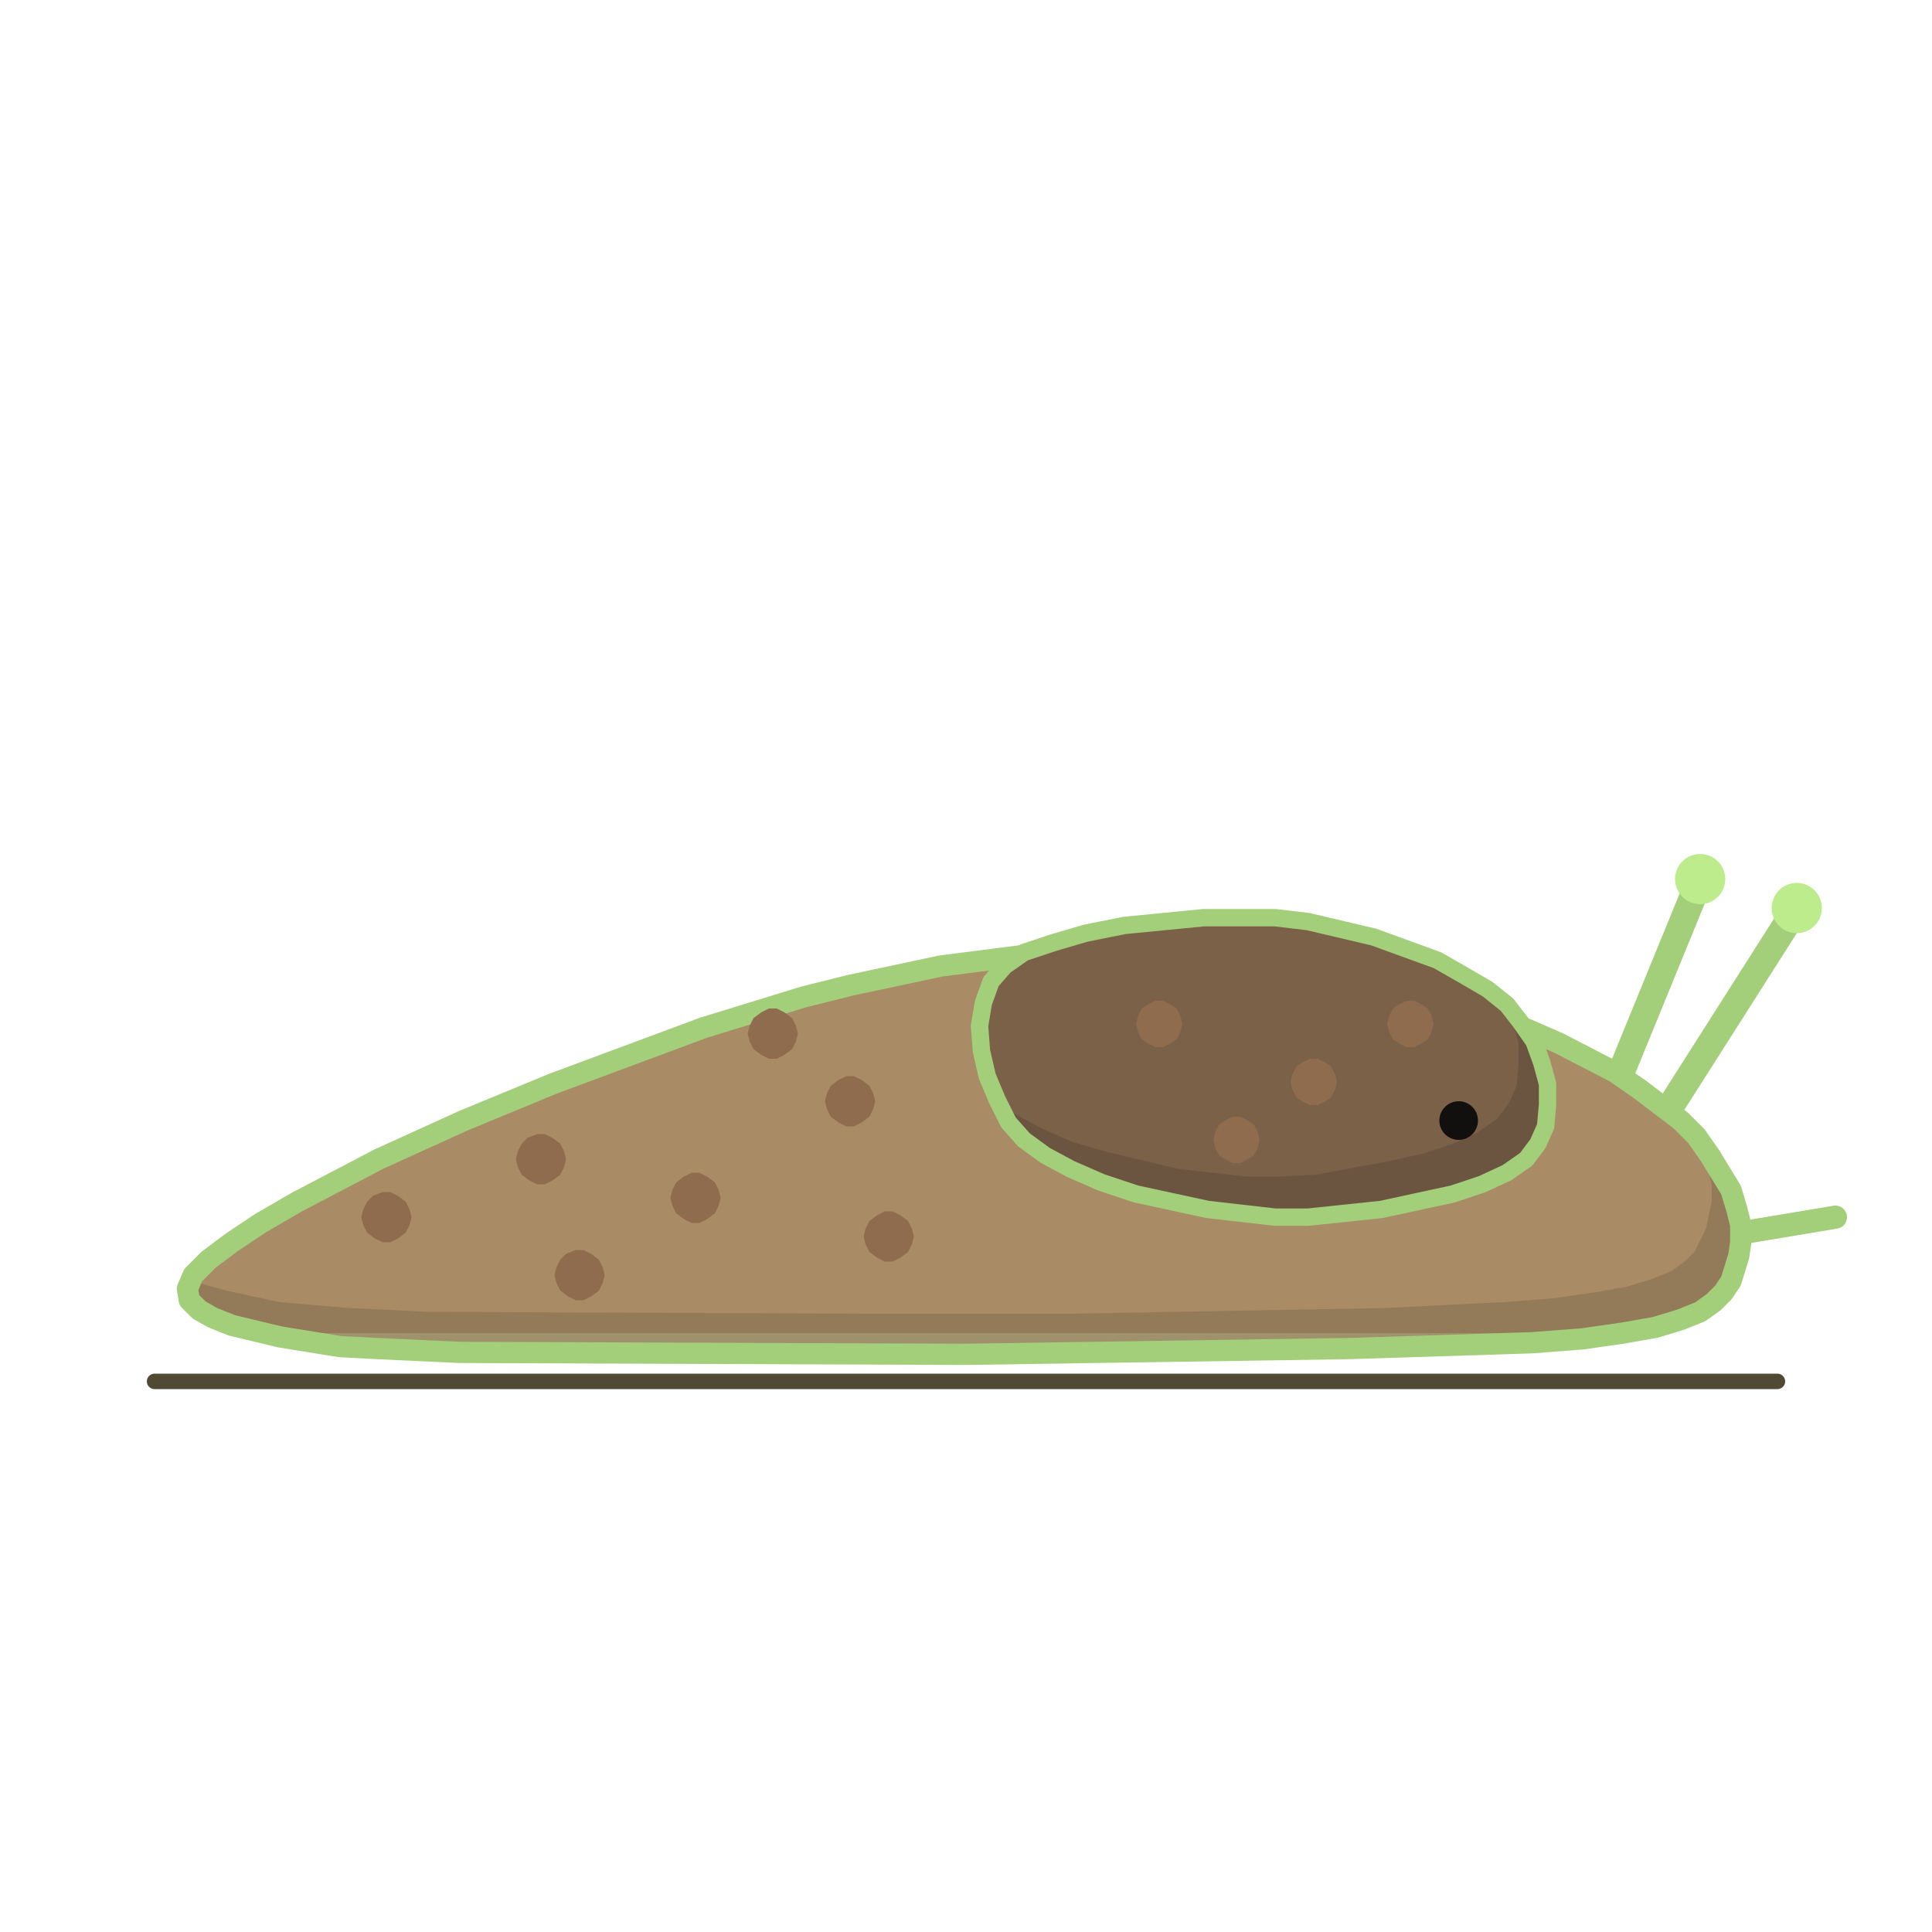
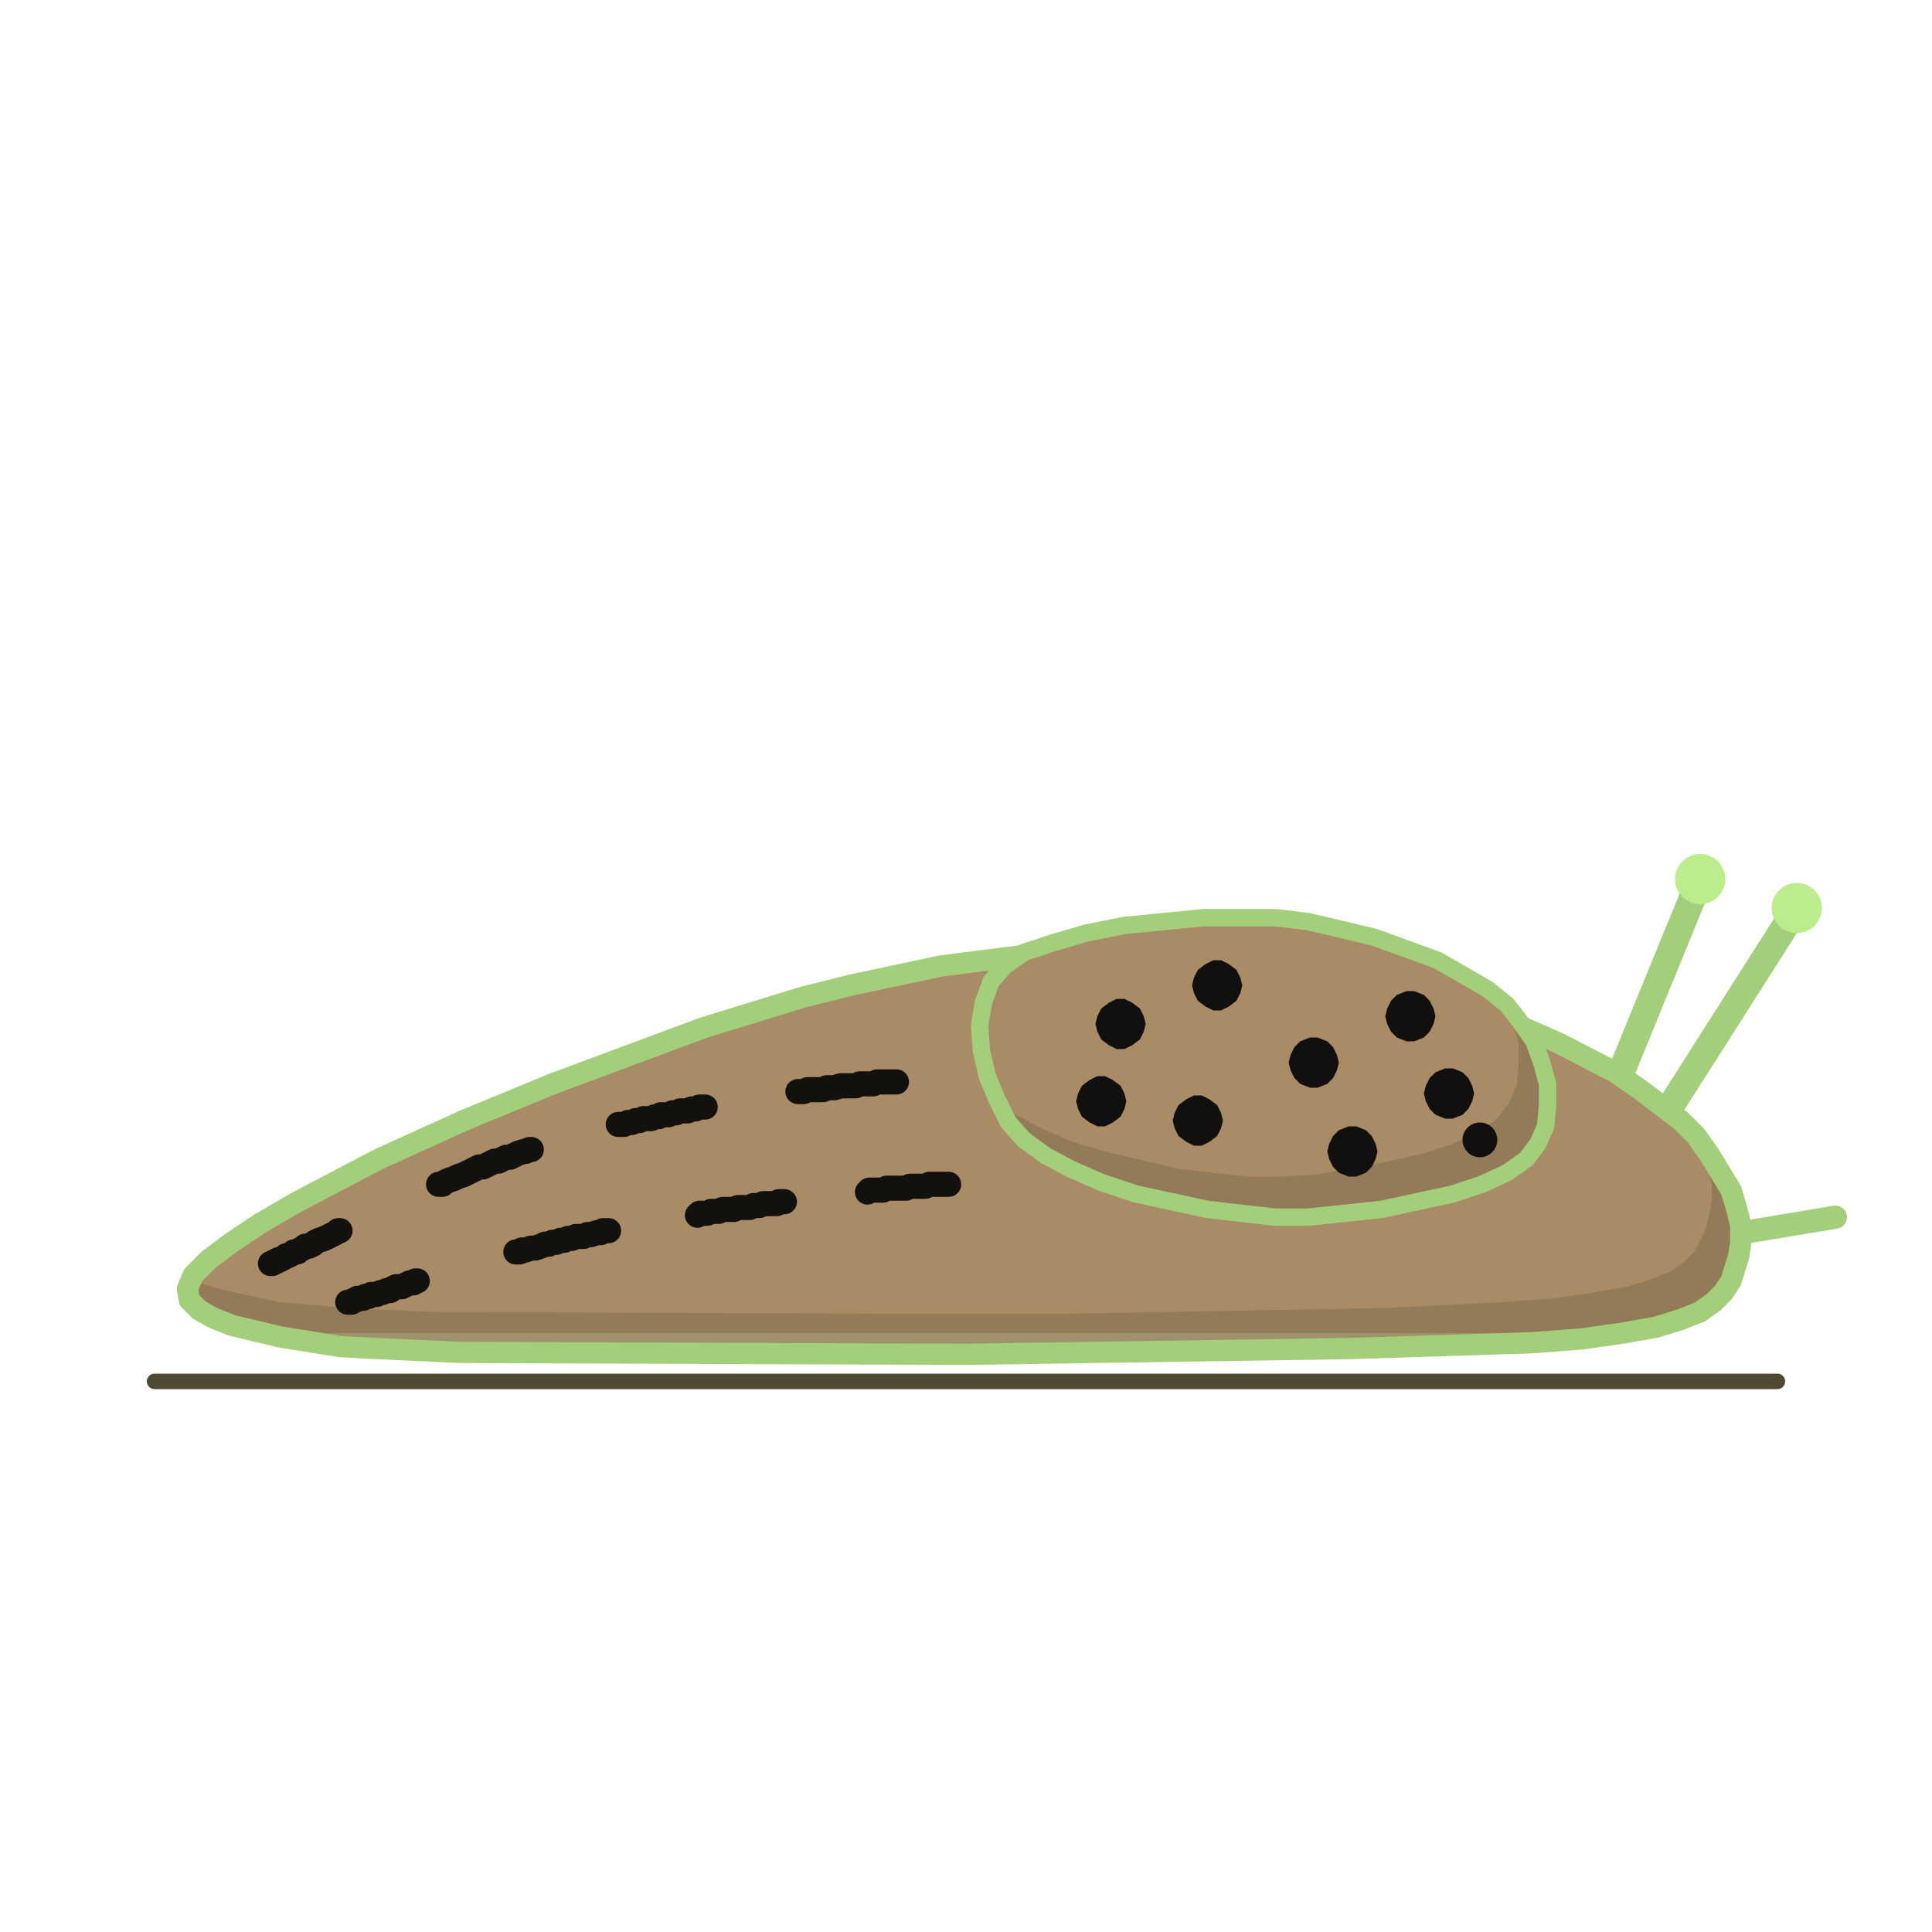
<svg xmlns="http://www.w3.org/2000/svg" width="100" height="100" viewBox="0 0 100 100">
  <g stroke-linecap="round" stroke-linejoin="round">
    <path d="M86,58 L93,47" fill="none" stroke="#A3CE7A" stroke-width="1.4" />
    <circle cx="93" cy="47" r="1.3" fill="#BCEC8C" />
    <path d="M83.5,56.5 L88,45.5" fill="none" stroke="#A3CE7A" stroke-width="1.4" />
    <circle cx="88" cy="45.5" r="1.3" fill="#BCEC8C" />
    <path d="M89,64 L95,63" fill="none" stroke="#A3CE7A" stroke-width="1.2" />
    <path d="M10,66 L10.8,65.2 L12,64.3 L13.5,63.3 L15.4,62.2 L19.6,60 L24,58 L28.6,56.1 L36.4,53.2 L41.6,51.6 L44,51 L48.7,50 L53.4,49.4 L55.6,49.2 L60,49 L64,49.1 L65.9,49.3 L69.4,50 L72.8,50.9 L76,52 L79.1,53.3 L80.7,54 L83.6,55.5 L84.9,56.4 L87,58 L87.8,58.8 L88.5,59.8 L89.6,61.6 L89.9,62.6 L90.1,63.4 L90.1,64.3 L90,65 L89.6,66.3 L89.2,66.9 L88.7,67.4 L88,67.9 L87,68.3 L85.7,68.7 L84,69 L81.9,69.3 L79.3,69.5 L69.9,69.8 L50,70.1 L23.8,70 L19.5,69.8 L17.6,69.7 L14.5,69.2 L12,68.6 L11,68.2 L10.3,67.8 L9.8,67.3 L9.7,66.7 Z" fill="#A98B66" stroke="none" />
    <path d="M13.5,69 L84,69 L79.3,69.5 L73.2,69.8 L50,70.1 L21.5,69.9 L17.6,69.7 L16,69.5 Z" fill="#B7A57C" stroke="none" />
    <path d="M9.7,66.7 L9.9,66.3 L11.7,66.8 L14.5,67.4 L18,67.7 L22.2,67.9 L45.1,68 L55.3,68 L71.8,67.7 L77.8,67.4 L80.4,67.2 L82.5,66.9 L84.2,66.6 L85.5,66.2 L86.5,65.8 L87.2,65.3 L87.7,64.8 L88.3,63.6 L88.6,62.2 L88.6,61.3 L88.4,60.5 L87.6,58.7 L88.5,59.8 L89.6,61.6 L89.9,62.6 L90.1,63.4 L90.1,64.3 L89.8,65.7 L89.2,66.9 L88.7,67.4 L88,67.9 L87,68.3 L85.7,68.7 L84,69 L81.9,69.3 L79.3,69.5 L73.2,69.8 L50,70.1 L23.8,70 L19.5,69.8 L16,69.5 L13.2,68.9 L12,68.6 L11,68.2 L10.3,67.8 L9.8,67.3 Z" fill="#020A06" fill-opacity="0.13" stroke="none" />
    <path d="M10,66 L10.8,65.2 L12,64.3 L13.5,63.3 L15.4,62.2 L19.6,60 L24,58 L28.6,56.1 L36.4,53.2 L41.6,51.6 L44,51 L48.7,50 L53.4,49.4 L55.6,49.2 L60,49 L64,49.1 L65.9,49.3 L69.4,50 L72.8,50.9 L76,52 L79.1,53.3 L80.7,54 L83.6,55.5 L84.9,56.4 L87,58 L87.8,58.8 L88.5,59.8 L89.6,61.6 L89.9,62.6 L90.1,63.4 L90.1,64.3 L90,65 L89.6,66.3 L89.2,66.9 L88.7,67.4 L88,67.9 L87,68.3 L85.7,68.7 L84,69 L81.9,69.3 L79.3,69.5 L69.9,69.8 L50,70.1 L23.8,70 L19.5,69.8 L17.6,69.7 L14.5,69.2 L12,68.6 L11,68.2 L10.3,67.8 L9.8,67.3 L9.7,66.7 Z" fill="none" stroke="#A3CE7A" stroke-width="1.1" />
-     <path d="M52,50 L53,49.3 L54.5,48.8 L56.2,48.3 L58.2,47.9 L62.3,47.5 L66,47.5 L67.7,47.7 L71.1,48.5 L74.4,49.7 L75.8,50.5 L77,51.2 L78,52 L78.7,52.9 L79.4,53.9 L79.8,55 L80.1,56.1 L80.1,57.2 L80,58.3 L79.6,59.2 L79,60 L78,60.7 L76.7,61.3 L75.2,61.8 L71.5,62.6 L67.7,63 L66,63 L62.5,62.6 L58.8,61.8 L57,61.2 L55.4,60.5 L54.1,59.8 L53,59 L52.2,58.1 L51.6,56.9 L51.1,55.7 L50.8,54.4 L50.7,53.1 L50.9,51.9 L51.3,50.8 Z" fill="#7C6149" stroke="none" />
+     <path d="M14,65.4 L14.1,65.4 L14.2,65.3 L14.3,65.3 L14.4,65.2 L14.5,65.2 L14.7,65.1 L14.8,65 L14.9,65 L15.1,64.9 L15.2,64.8 L15.4,64.8 L15.5,64.7 L15.7,64.6 L15.8,64.5 L16,64.5 L16.2,64.4 L16.3,64.3 L16.5,64.2 L16.8,64.1 L17,64 L17.2,63.9 L17.4,63.8 L17.5,63.7 L17.6,63.7" fill="none" stroke="#12110E" stroke-width="1.3" />
+     <path d="M22.7,61.3 L22.9,61.3 L23,61.2 L23.2,61.1 L23.5,61 L23.7,60.9 L24,60.8 L24.2,60.7 L24.4,60.6 L24.6,60.5 L24.8,60.4 L25,60.4 L25.2,60.3 L25.4,60.2 L25.6,60.1 L25.8,60.1 L26,60 L26.2,59.9 L26.4,59.9 L26.6,59.8 L26.8,59.7 L27.1,59.6 L27.2,59.6 L27.4,59.5 L27.5,59.5" fill="none" stroke="#12110E" stroke-width="1.3" />
+     <path d="M32,58.2 L32.1,58.2 L32.3,58.2 L32.5,58.1 L32.7,58.1 L32.9,58 L33.1,58 L33.3,57.9 L33.5,57.9 L33.7,57.9 L33.9,57.8 L34.1,57.8 L34.2,57.7 L34.4,57.7 L34.6,57.7 L34.8,57.6 L35,57.6 L35.2,57.5 L35.4,57.5 L35.6,57.5 L35.8,57.4 L36,57.4 L36.2,57.3 L36.4,57.3 L36.5,57.3" fill="none" stroke="#12110E" stroke-width="1.3" />
+     <path d="M41.3,56.5 L41.4,56.5 L41.6,56.5 L41.8,56.4 L42,56.4 L42.3,56.4 L42.6,56.4 L42.8,56.3 L43,56.3 L43.2,56.3 L43.5,56.2 L43.7,56.2 L43.9,56.2 L44.1,56.2 L44.3,56.2 L44.5,56.1 L44.8,56.1 L45,56.1 L45.2,56.1 L45.4,56 L45.7,56 L45.9,56 L46.1,56 L46.3,56 L46.4,56" fill="none" stroke="#12110E" stroke-width="1.3" />
+     <path d="M18,67.4 L18.1,67.4 L18.2,67.4 L18.3,67.3 L18.4,67.3 L18.5,67.2 L18.7,67.2 L18.8,67.2 L18.9,67.1 L19.1,67.1 L19.2,67 L19.4,67 L19.5,67 L19.7,66.9 L19.8,66.9 L20,66.8 L20.2,66.8 L20.3,66.7 L20.5,66.6 L20.8,66.6 L21,66.5 L21.2,66.4 L21.4,66.4 L21.5,66.3 L21.6,66.3" fill="none" stroke="#12110E" stroke-width="1.3" />
+     <path d="M26.7,64.8 L26.9,64.8 L27,64.7 L27.2,64.7 L27.5,64.6 L27.7,64.6 L28,64.5 L28.2,64.4 L28.4,64.4 L28.6,64.3 L28.8,64.3 L29,64.2 L29.2,64.2 L29.4,64.1 L29.6,64.1 L29.8,64 L30,64 L30.2,64 L30.4,63.9 L30.6,63.9 L30.9,63.8 L31.1,63.8 L31.2,63.7 L31.4,63.7 L31.5,63.7" fill="none" stroke="#12110E" stroke-width="1.3" />
+     <path d="M36.1,62.9 L36.2,62.8 L36.4,62.8 L36.6,62.8 L36.8,62.7 L37,62.7 L37.2,62.7 L37.4,62.6 L37.6,62.6 L37.8,62.6 L38,62.6 L38.2,62.5 L38.4,62.5 L38.6,62.5 L38.8,62.5 L39,62.4 L39.1,62.4 L39.3,62.4 L39.5,62.3 L39.8,62.3 L40,62.3 L40.2,62.3 L40.3,62.2 L40.5,62.2 L40.6,62.2" fill="none" stroke="#12110E" stroke-width="1.3" />
+     <path d="M44.9,61.7 L45,61.6 L45.1,61.6 L45.3,61.6 L45.5,61.6 L45.7,61.6 L45.9,61.5 L46.1,61.5 L46.3,61.5 L46.5,61.5 L46.7,61.5 L46.9,61.5 L47.1,61.4 L47.2,61.4 L47.4,61.4 L47.6,61.4 L47.8,61.4 L47.9,61.4 L48.1,61.3 L48.3,61.3 L48.5,61.3 L48.7,61.3 L48.8,61.3 L49,61.3 L49.1,61.3" fill="none" stroke="#12110E" stroke-width="1.3" />
+     <path d="M52,50 L53,49.3 L54.5,48.8 L56.2,48.3 L58.2,47.9 L62.3,47.5 L66,47.5 L67.7,47.7 L71.1,48.5 L74.4,49.7 L75.8,50.5 L77,51.2 L78,52 L78.7,52.9 L79.4,53.9 L79.8,55 L80.1,56.1 L80.1,57.2 L80,58.3 L79.6,59.2 L79,60 L78,60.7 L76.7,61.3 L75.2,61.8 L71.5,62.6 L67.7,63 L66,63 L62.5,62.6 L58.8,61.8 L57,61.2 L55.4,60.5 L54.1,59.8 L53,59 L52.2,58.1 L51.6,56.9 L51.1,55.7 L50.8,54.4 L50.7,53.1 L50.9,51.9 L51.3,50.8 Z" fill="#A98B66" stroke="none" />
    <path d="M51.6,56.9 L52.6,57.7 L53.9,58.4 L55.5,59.1 L57.2,59.6 L61,60.5 L64.5,60.9 L66.2,60.9 L68.1,60.8 L71.9,60.1 L73.7,59.7 L75.2,59.2 L76.5,58.6 L77.5,57.9 L78.1,57.1 L78.5,56.2 L78.6,55.1 L78.6,54 L78.3,52.9 L77.9,51.9 L78.7,52.9 L79.4,53.9 L79.8,55 L80.1,56.1 L80.1,57.2 L80,58.3 L79.6,59.2 L79,60 L78,60.7 L76.7,61.3 L75.2,61.8 L71.5,62.6 L67.7,63 L66,63 L64.3,62.9 L60.6,62.2 L57,61.2 L55.4,60.5 L54.1,59.8 L53,59 L52.2,58.1 Z" fill="#020A06" fill-opacity="0.13" stroke="none" />
    <path d="M52,50 L53,49.3 L54.5,48.8 L56.2,48.3 L58.2,47.9 L62.3,47.5 L66,47.5 L67.7,47.7 L71.1,48.5 L74.4,49.7 L75.8,50.5 L77,51.2 L78,52 L78.7,52.9 L79.4,53.9 L79.8,55 L80.1,56.1 L80.1,57.2 L80,58.3 L79.6,59.2 L79,60 L78,60.7 L76.7,61.3 L75.2,61.8 L71.5,62.6 L67.7,63 L66,63 L62.5,62.6 L58.8,61.8 L57,61.2 L55.4,60.5 L54.1,59.8 L53,59 L52.2,58.1 L51.6,56.9 L51.1,55.7 L50.8,54.4 L50.7,53.1 L50.9,51.9 L51.3,50.8 Z" fill="none" stroke="#A3CE7A" stroke-width="0.9" />
-     <path d="M21.2,62.6 L21.3,63 L21.2,63.4 L21,63.8 L20.6,64.1 L20.2,64.3 L19.8,64.3 L19.4,64.1 L19,63.8 L18.8,63.4 L18.7,63 L18.8,62.6 L19,62.2 L19.3,61.9 L19.8,61.7 L20.2,61.7 L20.6,61.9 L21,62.2 Z" fill="#8F6C4E" stroke="none" />
-     <path d="M29.2,59.6 L29.3,60 L29.2,60.4 L29,60.8 L28.6,61.1 L28.2,61.3 L27.8,61.3 L27.4,61.1 L27,60.8 L26.8,60.4 L26.7,60 L26.8,59.6 L27,59.2 L27.3,58.9 L27.8,58.7 L28.2,58.7 L28.6,58.9 L29,59.2 Z" fill="#8F6C4E" stroke="none" />
-     <path d="M37.2,61.6 L37.3,62 L37.2,62.4 L37,62.8 L36.6,63.1 L36.2,63.3 L35.8,63.3 L35.4,63.1 L35,62.8 L34.8,62.4 L34.7,62 L34.8,61.6 L35,61.2 L35.4,60.9 L35.8,60.7 L36.2,60.7 L36.6,60.9 L37,61.2 Z" fill="#8F6C4E" stroke="none" />
-     <path d="M45.2,56.6 L45.3,57 L45.2,57.4 L45,57.8 L44.6,58.1 L44.2,58.3 L43.8,58.3 L43.4,58.1 L43,57.8 L42.8,57.4 L42.7,57 L42.8,56.6 L43,56.2 L43.4,55.9 L43.8,55.7 L44.2,55.7 L44.6,55.9 L45,56.2 Z" fill="#8F6C4E" stroke="none" />
-     <path d="M31.2,65.6 L31.3,66 L31.2,66.4 L31,66.8 L30.6,67.1 L30.2,67.3 L29.8,67.3 L29.4,67.1 L29,66.8 L28.8,66.4 L28.7,66 L28.8,65.6 L29,65.2 L29.3,64.9 L29.8,64.7 L30.2,64.7 L30.6,64.9 L31,65.2 Z" fill="#8F6C4E" stroke="none" />
-     <path d="M47.2,63.6 L47.3,64 L47.2,64.4 L47,64.8 L46.6,65.1 L46.2,65.3 L45.8,65.3 L45.4,65.1 L45,64.8 L44.8,64.4 L44.7,64 L44.8,63.6 L45,63.2 L45.4,62.9 L45.8,62.7 L46.2,62.7 L46.6,62.9 L47,63.2 Z" fill="#8F6C4E" stroke="none" />
-     <path d="M41.2,53.1 L41.3,53.5 L41.2,53.9 L41,54.3 L40.6,54.6 L40.2,54.8 L39.8,54.8 L39.4,54.6 L39,54.3 L38.8,53.9 L38.7,53.5 L38.8,53.1 L39,52.7 L39.4,52.4 L39.8,52.2 L40.2,52.2 L40.6,52.4 L41,52.7 Z" fill="#8F6C4E" stroke="none" />
-     <path d="M61.1,52.6 L61.2,53 L61.1,53.4 L60.9,53.8 L60.6,54 L60.2,54.2 L59.8,54.2 L59.4,54 L59.1,53.8 L58.9,53.4 L58.8,53 L58.9,52.6 L59.1,52.2 L59.4,52 L59.8,51.8 L60.2,51.8 L60.6,52 L60.9,52.2 Z" fill="#8F6C4E" stroke="none" />
-     <path d="M69.1,55.6 L69.2,56 L69.1,56.4 L68.9,56.8 L68.6,57 L68.2,57.2 L67.8,57.2 L67.4,57 L67.1,56.8 L66.9,56.4 L66.8,56 L66.9,55.6 L67.1,55.2 L67.4,55 L67.8,54.8 L68.2,54.8 L68.6,55 L68.9,55.2 Z" fill="#8F6C4E" stroke="none" />
-     <path d="M74.1,52.6 L74.2,53 L74.1,53.4 L73.9,53.8 L73.6,54 L73.2,54.2 L72.8,54.2 L72.4,54 L72.1,53.8 L71.9,53.4 L71.8,53 L71.9,52.6 L72.1,52.2 L72.4,52 L72.8,51.8 L73.2,51.8 L73.6,52 L73.9,52.2 Z" fill="#8F6C4E" stroke="none" />
-     <path d="M65.1,58.6 L65.2,59 L65.1,59.4 L64.9,59.8 L64.6,60 L64.2,60.2 L63.8,60.2 L63.4,60 L63.1,59.8 L62.9,59.4 L62.8,59 L62.9,58.6 L63.1,58.2 L63.4,58 L63.8,57.8 L64.2,57.8 L64.6,58 L64.9,58.2 Z" fill="#8F6C4E" stroke="none" />
-     <circle cx="75.5" cy="58" r="1" fill="#12100E" />
+     <path d="M59.2,52.6 L59.3,53 L59.2,53.4 L59,53.8 L58.6,54.1 L58.2,54.3 L57.8,54.3 L57.4,54.1 L57,53.8 L56.8,53.4 L56.7,53 L56.8,52.6 L57,52.2 L57.4,51.9 L57.8,51.7 L58.2,51.7 L58.6,51.9 L59,52.2 Z" fill="#12100E" stroke="none" />
+     <path d="M64.2,50.6 L64.3,51 L64.2,51.4 L64,51.8 L63.6,52.1 L63.2,52.3 L62.8,52.3 L62.4,52.1 L62,51.8 L61.8,51.4 L61.7,51 L61.8,50.6 L62,50.2 L62.4,49.9 L62.8,49.7 L63.2,49.7 L63.6,49.9 L64,50.2 Z" fill="#12100E" stroke="none" />
+     <path d="M69.2,54.6 L69.3,55 L69.2,55.4 L69,55.8 L68.7,56.1 L68.2,56.3 L67.8,56.3 L67.3,56.1 L67,55.8 L66.8,55.4 L66.7,55 L66.8,54.6 L67,54.2 L67.3,53.9 L67.8,53.7 L68.2,53.7 L68.7,53.9 L69,54.2 Z" fill="#12100E" stroke="none" />
+     <path d="M74.2,52.2 L74.3,52.6 L74.2,53 L74,53.4 L73.7,53.7 L73.2,53.9 L72.8,53.9 L72.3,53.7 L72,53.4 L71.8,53 L71.7,52.6 L71.8,52.2 L72,51.8 L72.3,51.5 L72.8,51.3 L73.2,51.3 L73.7,51.5 L74,51.8 Z" fill="#12100E" stroke="none" />
+     <path d="M63.2,57.6 L63.3,58 L63.2,58.4 L63,58.8 L62.6,59.1 L62.2,59.3 L61.8,59.3 L61.4,59.1 L61,58.8 L60.8,58.4 L60.7,58 L60.8,57.6 L61,57.2 L61.4,56.9 L61.8,56.7 L62.2,56.7 L62.6,56.9 L63,57.2 Z" fill="#12100E" stroke="none" />
+     <path d="M71.2,59.2 L71.3,59.6 L71.2,60 L71,60.4 L70.7,60.7 L70.2,60.9 L69.8,60.9 L69.3,60.7 L69,60.4 L68.8,60 L68.7,59.6 L68.8,59.2 L69,58.8 L69.3,58.5 L69.8,58.3 L70.2,58.3 L70.7,58.5 L71,58.8 Z" fill="#12100E" stroke="none" />
+     <path d="M76.2,56.2 L76.3,56.6 L76.2,57 L76,57.4 L75.7,57.7 L75.2,57.9 L74.8,57.9 L74.3,57.7 L74,57.4 L73.8,57 L73.7,56.6 L73.8,56.2 L74,55.8 L74.3,55.5 L74.8,55.3 L75.2,55.3 L75.7,55.5 L76,55.8 Z" fill="#12100E" stroke="none" />
+     <path d="M58.2,56.6 L58.3,57 L58.2,57.4 L58,57.8 L57.6,58.1 L57.2,58.3 L56.8,58.3 L56.4,58.1 L56,57.8 L55.8,57.4 L55.7,57 L55.8,56.6 L56,56.2 L56.4,55.9 L56.8,55.7 L57.2,55.7 L57.6,55.9 L58,56.2 Z" fill="#12100E" stroke="none" />
+     <circle cx="76.6" cy="59" r="0.9" fill="#12100E" />
    <path d="M8,71.5 L92,71.5" fill="none" stroke="#504A34" stroke-width="0.8" />
  </g>
</svg>
